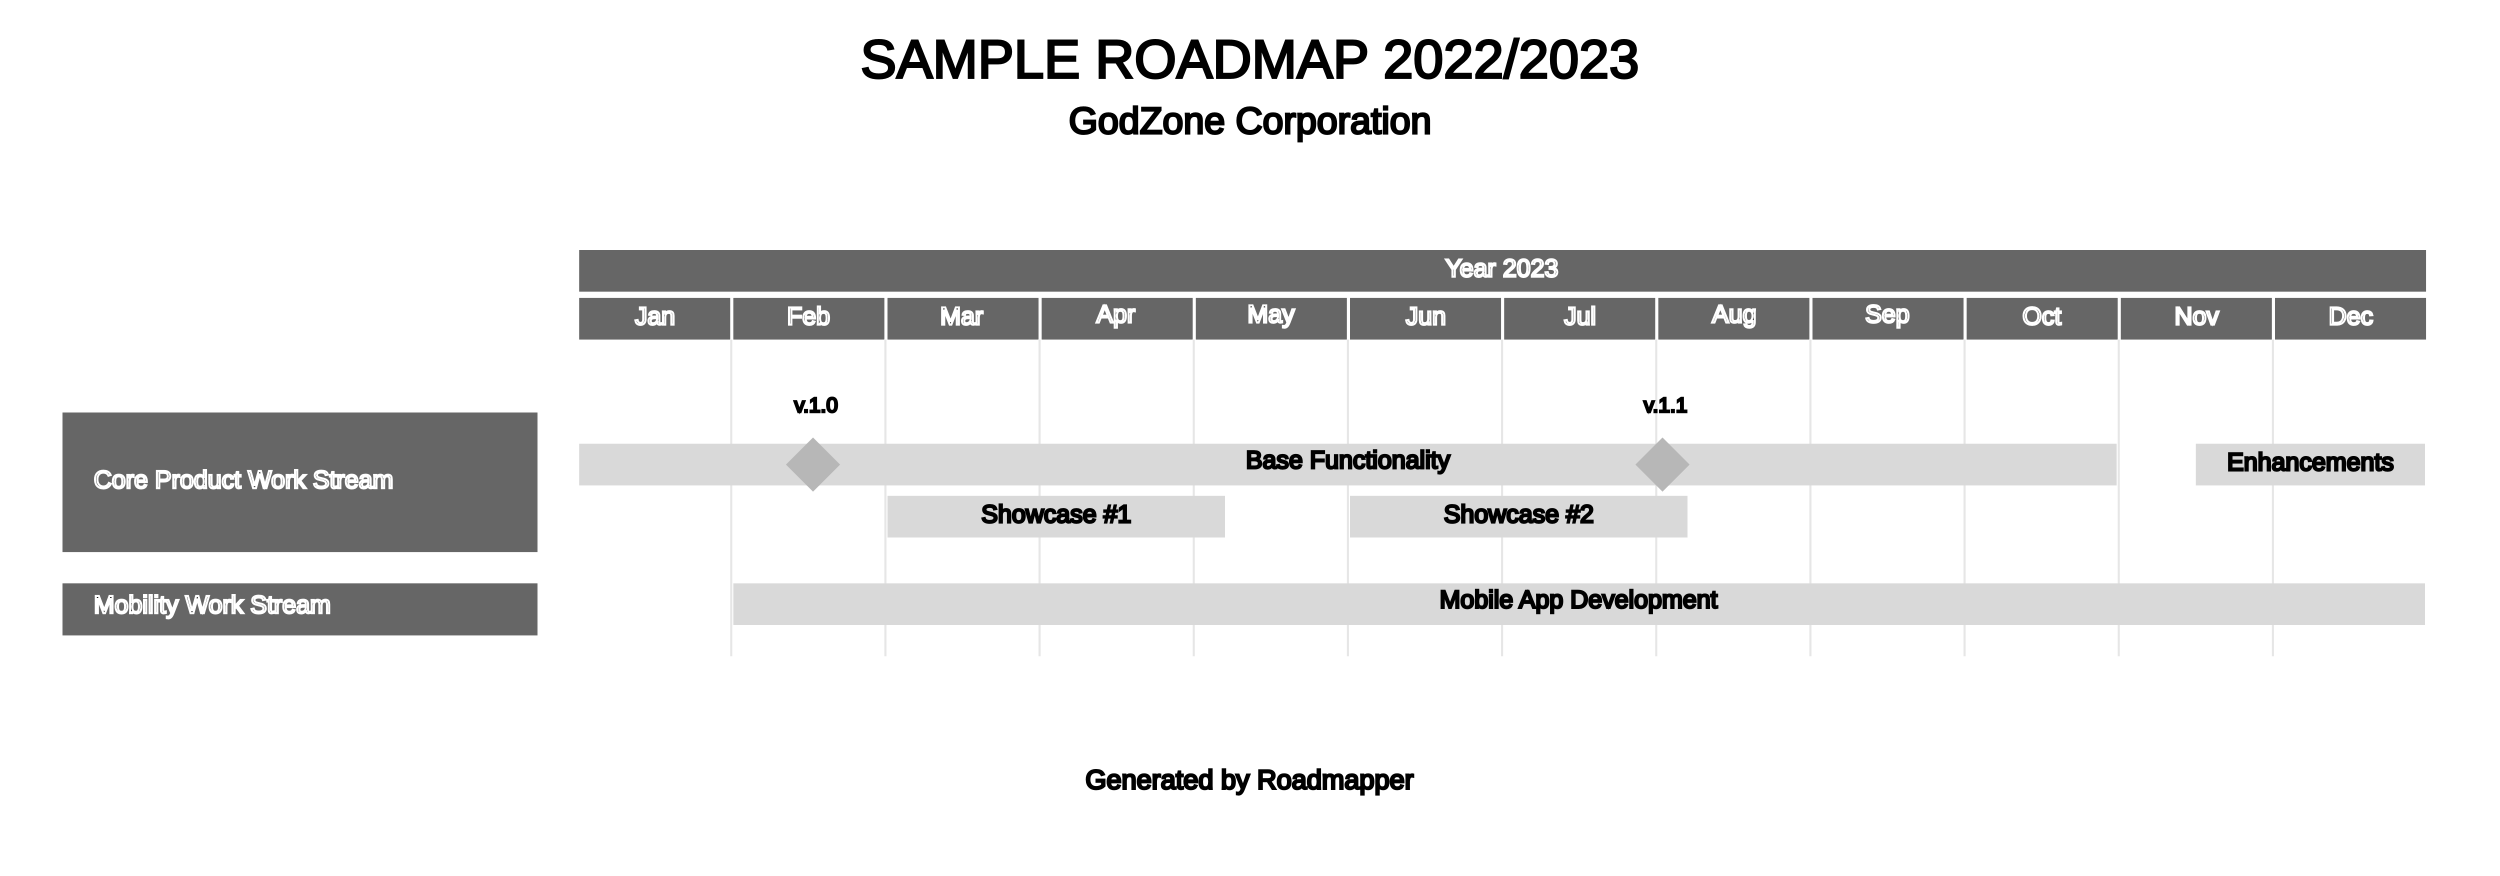
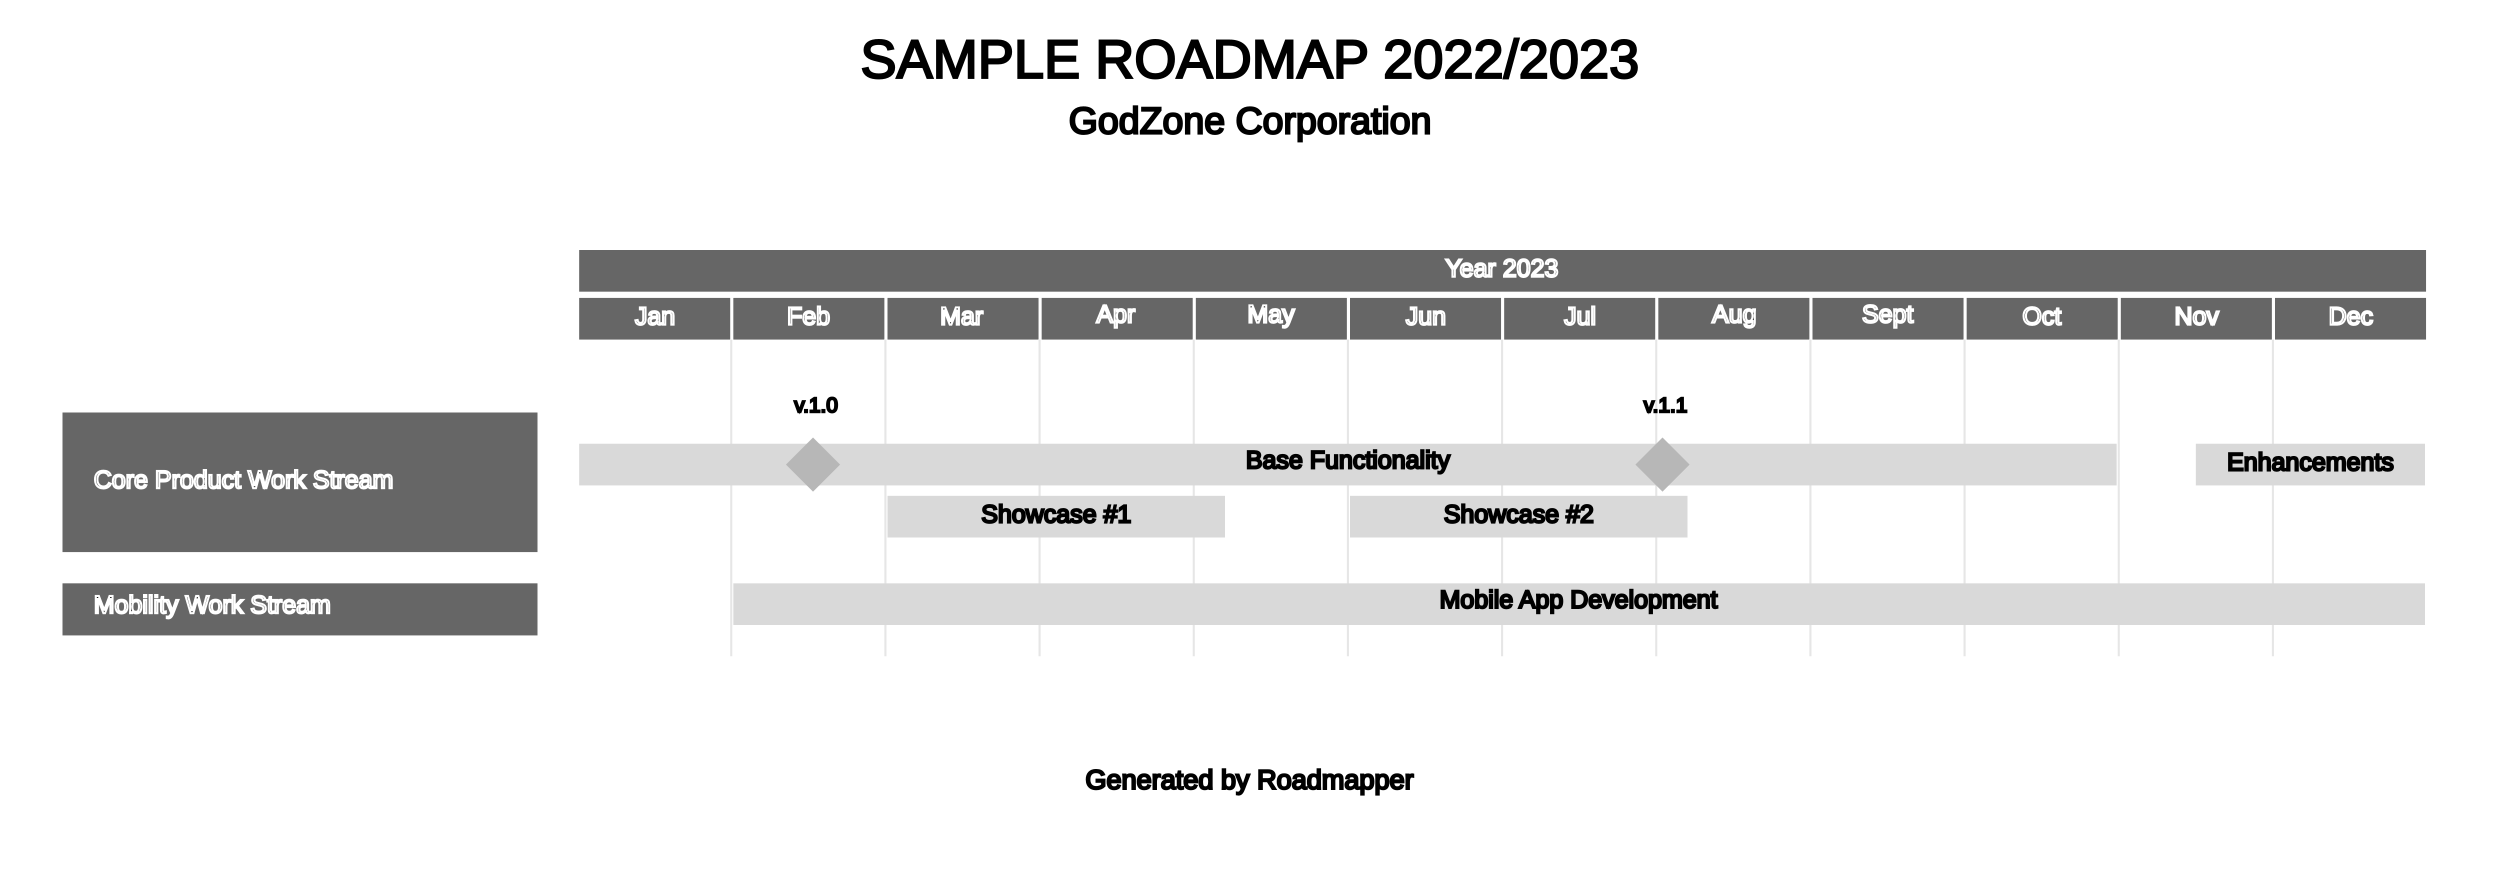
<svg xmlns="http://www.w3.org/2000/svg" width="1200" height="420" viewBox="0 0 1200 420">
  <defs>
</defs>
  <rect x="0" y="0" width="1200" height="1000" fill="#FFFFFF" />
  <text x="413.0" y="30" font-size="26" text-anchor="start" dominant-baseline="middle" font-family="Arial" stroke="#000000">SAMPLE ROADMAP 2022/2023</text>
  <text x="513.0" y="59" font-size="18" text-anchor="start" dominant-baseline="middle" font-family="Arial" stroke="#000000">GodZone Corporation</text>
  <rect x="278.0" y="120" width="886.5" height="20" fill="#666666" />
  <text x="693.75" y="124.5" font-size="12" stroke="#FFFFFF" text-anchor="start" dominant-baseline="hanging" font-family="Arial">Year 2023</text>
  <rect x="278.0" y="143" width="72.5" height="20" fill="#666666" />
  <text x="304.75" y="147.5" font-size="12" stroke="#FFFFFF" text-anchor="start" dominant-baseline="hanging" font-family="Arial">Jan</text>
  <rect x="352.0" y="143" width="72.5" height="20" fill="#666666" />
  <text x="377.75" y="147.5" font-size="12" stroke="#FFFFFF" text-anchor="start" dominant-baseline="hanging" font-family="Arial">Feb</text>
  <rect x="426.0" y="143" width="72.5" height="20" fill="#666666" />
  <text x="451.25" y="147.5" font-size="12" stroke="#FFFFFF" text-anchor="start" dominant-baseline="hanging" font-family="Arial">Mar</text>
  <rect x="500.0" y="143" width="72.5" height="20" fill="#666666" />
  <text x="526.25" y="146.5" font-size="12" stroke="#FFFFFF" text-anchor="start" dominant-baseline="hanging" font-family="Arial">Apr</text>
  <rect x="574.0" y="143" width="72.5" height="20" fill="#666666" />
  <text x="598.75" y="146.5" font-size="12" stroke="#FFFFFF" text-anchor="start" dominant-baseline="hanging" font-family="Arial">May</text>
  <rect x="648.0" y="143" width="72.5" height="20" fill="#666666" />
  <text x="674.75" y="147.5" font-size="12" stroke="#FFFFFF" text-anchor="start" dominant-baseline="hanging" font-family="Arial">Jun</text>
  <rect x="722.0" y="143" width="72.5" height="20" fill="#666666" />
  <text x="750.75" y="147.5" font-size="12" stroke="#FFFFFF" text-anchor="start" dominant-baseline="hanging" font-family="Arial">Jul</text>
  <rect x="796.0" y="143" width="72.5" height="20" fill="#666666" />
  <text x="821.75" y="146.5" font-size="12" stroke="#FFFFFF" text-anchor="start" dominant-baseline="hanging" font-family="Arial">Aug</text>
  <rect x="870.0" y="143" width="72.5" height="20" fill="#666666" />
-   <text x="895.25" y="146.5" font-size="12" stroke="#FFFFFF" text-anchor="start" dominant-baseline="hanging" font-family="Arial">Sep</text>
+   <text x="893.75" y="146.5" font-size="12" stroke="#FFFFFF" text-anchor="start" dominant-baseline="hanging" font-family="Arial">Sept</text>
  <rect x="944.0" y="143" width="72.5" height="20" fill="#666666" />
  <text x="970.75" y="147.5" font-size="12" stroke="#FFFFFF" text-anchor="start" dominant-baseline="hanging" font-family="Arial">Oct</text>
  <rect x="1018.0" y="143" width="72.5" height="20" fill="#666666" />
  <text x="1043.75" y="147.5" font-size="12" stroke="#FFFFFF" text-anchor="start" dominant-baseline="hanging" font-family="Arial">Nov</text>
  <rect x="1092.0" y="143" width="72.5" height="20" fill="#666666" />
  <text x="1117.75" y="147.5" font-size="12" stroke="#FFFFFF" text-anchor="start" dominant-baseline="hanging" font-family="Arial">Dec</text>
  <path d="M351.0,163 L351.0,315" stroke="#e6e6e6" stroke-opacity="50" stroke-width="1" />
  <path d="M425.0,163 L425.0,315" stroke="#e6e6e6" stroke-opacity="50" stroke-width="1" />
  <path d="M499.0,163 L499.0,315" stroke="#e6e6e6" stroke-opacity="50" stroke-width="1" />
  <path d="M573.0,163 L573.0,315" stroke="#e6e6e6" stroke-opacity="50" stroke-width="1" />
  <path d="M647.0,163 L647.0,315" stroke="#e6e6e6" stroke-opacity="50" stroke-width="1" />
  <path d="M721.0,163 L721.0,315" stroke="#e6e6e6" stroke-opacity="50" stroke-width="1" />
  <path d="M795.0,163 L795.0,315" stroke="#e6e6e6" stroke-opacity="50" stroke-width="1" />
  <path d="M869.0,163 L869.0,315" stroke="#e6e6e6" stroke-opacity="50" stroke-width="1" />
  <path d="M943.0,163 L943.0,315" stroke="#e6e6e6" stroke-opacity="50" stroke-width="1" />
  <path d="M1017.0,163 L1017.0,315" stroke="#e6e6e6" stroke-opacity="50" stroke-width="1" />
  <path d="M1091.0,163 L1091.0,315" stroke="#e6e6e6" stroke-opacity="50" stroke-width="1" />
  <rect x="30" y="198" width="228.0" height="67" fill="#666666" />
  <text x="45" y="226.0" font-size="12" stroke="#FFFFFF" text-anchor="start" dominant-baseline="hanging" font-family="Arial">Core Product Work Stream</text>
  <rect x="278" y="213" width="738" height="20" fill="#D9D9D9" />
+   <text x="598.0" y="216.5" font-size="12" stroke="#000000" text-anchor="start" dominant-baseline="hanging" font-family="Arial">Base Functionality</text>
  <rect x="1054" y="213" width="110" height="20" fill="#D9D9D9" />
  <text x="1069.0" y="217.5" font-size="12" stroke="#000000" text-anchor="start" dominant-baseline="hanging" font-family="Arial">Enhancements</text>
  <path d="M390.25,210 L403.25,223.0 L390.25,236 L377.25,223.0" fill="#B7B7B7" />
  <text x="381.25" y="195" font-size="10" text-anchor="start" dominant-baseline="middle" font-family="Arial" stroke="#000000">v.1.0</text>
  <path d="M798.0,210 L811.0,223.0 L798.0,236 L785.0,223.0" fill="#B7B7B7" />
  <text x="789.0" y="195" font-size="10" text-anchor="start" dominant-baseline="middle" font-family="Arial" stroke="#000000">v.1.1</text>
-   <text x="598.0" y="216.5" font-size="12" stroke="#000000" text-anchor="start" dominant-baseline="hanging" font-family="Arial">Base Functionality</text>
  <rect x="426" y="238" width="162" height="20" fill="#D9D9D9" />
+   <text x="471.0" y="242.5" font-size="12" stroke="#000000" text-anchor="start" dominant-baseline="hanging" font-family="Arial">Showcase #1</text>
  <rect x="648" y="238" width="162" height="20" fill="#D9D9D9" />
  <text x="693.0" y="242.5" font-size="12" stroke="#000000" text-anchor="start" dominant-baseline="hanging" font-family="Arial">Showcase #2</text>
-   <text x="471.0" y="242.5" font-size="12" stroke="#000000" text-anchor="start" dominant-baseline="hanging" font-family="Arial">Showcase #1</text>
  <rect x="30" y="280" width="228.0" height="25" fill="#666666" />
  <text x="45" y="286.0" font-size="12" stroke="#FFFFFF" text-anchor="start" dominant-baseline="hanging" font-family="Arial">Mobility Work Stream</text>
  <rect x="352" y="280" width="812" height="20" fill="#D9D9D9" />
  <text x="691.0" y="283.5" font-size="12" stroke="#000000" text-anchor="start" dominant-baseline="hanging" font-family="Arial">Mobile App Development</text>
  <text x="521.0" y="375" font-size="13" text-anchor="start" dominant-baseline="middle" font-family="Arial" stroke="#000000">Generated by Roadmapper</text>
</svg>
